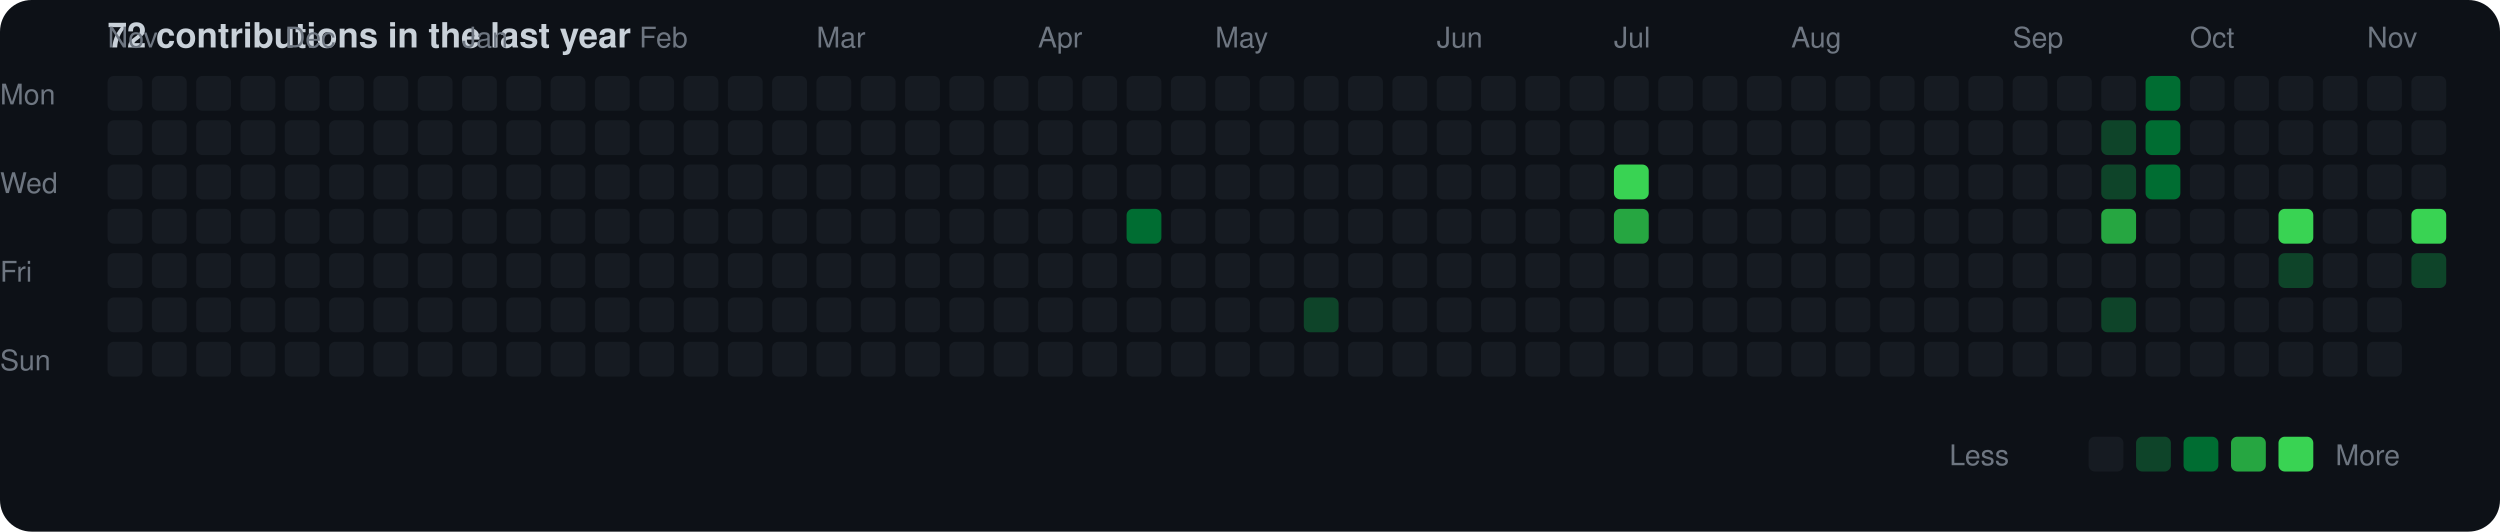
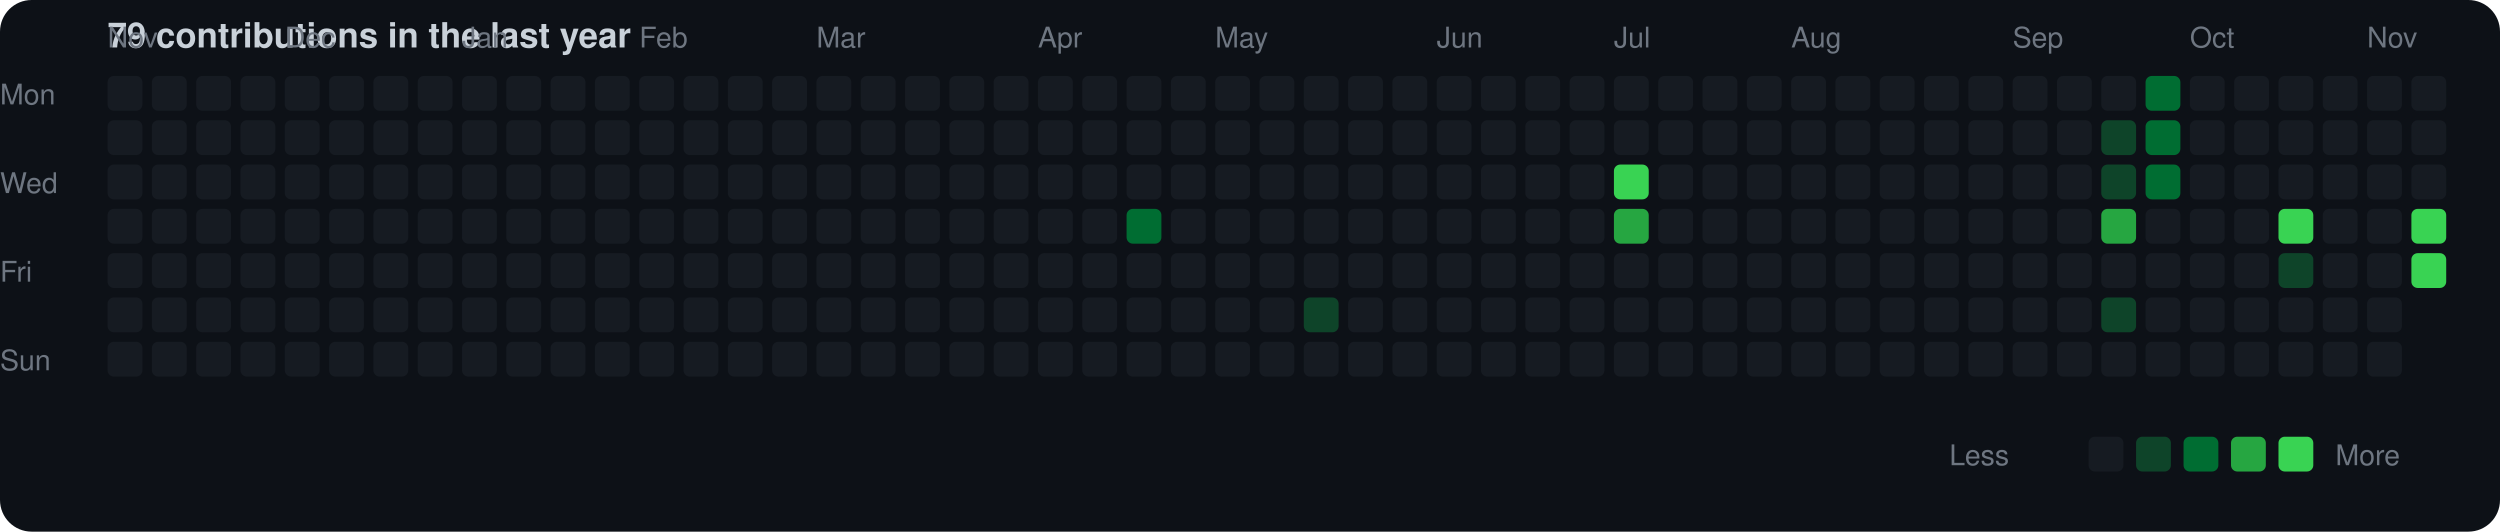
<svg xmlns="http://www.w3.org/2000/svg" width="790" height="168" viewBox="0 0 790 168" font-family="ui-sans-serif, -apple-system, Segoe UI, Helvetica, Arial, sans-serif">
  <rect width="790" height="168" rx="10" fill="#0d1117" />
-   <text x="34" y="15" fill="#c9d1d9" font-size="11" font-weight="600">72 contributions in the last year</text>
+   <text x="34" y="15" fill="#c9d1d9" font-size="11" font-weight="600">79 contributions in the last year</text>
  <text x="0" y="33" fill="#6e7681" font-size="9">Mon</text>
  <text x="0" y="61" fill="#6e7681" font-size="9">Wed</text>
  <text x="0" y="89" fill="#6e7681" font-size="9">Fri</text>
  <text x="0" y="117" fill="#6e7681" font-size="9">Sun</text>
  <text x="34" y="15" fill="#6e7681" font-size="9">Nov</text>
  <text x="90" y="15" fill="#6e7681" font-size="9">Dec</text>
  <text x="146" y="15" fill="#6e7681" font-size="9">Jan</text>
  <text x="202" y="15" fill="#6e7681" font-size="9">Feb</text>
  <text x="258" y="15" fill="#6e7681" font-size="9">Mar</text>
  <text x="328" y="15" fill="#6e7681" font-size="9">Apr</text>
  <text x="384" y="15" fill="#6e7681" font-size="9">May</text>
  <text x="454" y="15" fill="#6e7681" font-size="9">Jun</text>
  <text x="510" y="15" fill="#6e7681" font-size="9">Jul</text>
  <text x="566" y="15" fill="#6e7681" font-size="9">Aug</text>
  <text x="636" y="15" fill="#6e7681" font-size="9">Sep</text>
  <text x="692" y="15" fill="#6e7681" font-size="9">Oct</text>
  <text x="748" y="15" fill="#6e7681" font-size="9">Nov</text>
  <rect x="34" y="24" width="11" height="11" rx="2" fill="#161b22" />
  <rect x="34" y="38" width="11" height="11" rx="2" fill="#161b22" />
  <rect x="34" y="52" width="11" height="11" rx="2" fill="#161b22" />
  <rect x="34" y="66" width="11" height="11" rx="2" fill="#161b22" />
  <rect x="34" y="80" width="11" height="11" rx="2" fill="#161b22" />
  <rect x="34" y="94" width="11" height="11" rx="2" fill="#161b22" />
  <rect x="34" y="108" width="11" height="11" rx="2" fill="#161b22" />
  <rect x="48" y="24" width="11" height="11" rx="2" fill="#161b22" />
  <rect x="48" y="38" width="11" height="11" rx="2" fill="#161b22" />
  <rect x="48" y="52" width="11" height="11" rx="2" fill="#161b22" />
  <rect x="48" y="66" width="11" height="11" rx="2" fill="#161b22" />
  <rect x="48" y="80" width="11" height="11" rx="2" fill="#161b22" />
  <rect x="48" y="94" width="11" height="11" rx="2" fill="#161b22" />
  <rect x="48" y="108" width="11" height="11" rx="2" fill="#161b22" />
  <rect x="62" y="24" width="11" height="11" rx="2" fill="#161b22" />
  <rect x="62" y="38" width="11" height="11" rx="2" fill="#161b22" />
  <rect x="62" y="52" width="11" height="11" rx="2" fill="#161b22" />
  <rect x="62" y="66" width="11" height="11" rx="2" fill="#161b22" />
  <rect x="62" y="80" width="11" height="11" rx="2" fill="#161b22" />
  <rect x="62" y="94" width="11" height="11" rx="2" fill="#161b22" />
  <rect x="62" y="108" width="11" height="11" rx="2" fill="#161b22" />
  <rect x="76" y="24" width="11" height="11" rx="2" fill="#161b22" />
  <rect x="76" y="38" width="11" height="11" rx="2" fill="#161b22" />
  <rect x="76" y="52" width="11" height="11" rx="2" fill="#161b22" />
  <rect x="76" y="66" width="11" height="11" rx="2" fill="#161b22" />
  <rect x="76" y="80" width="11" height="11" rx="2" fill="#161b22" />
  <rect x="76" y="94" width="11" height="11" rx="2" fill="#161b22" />
  <rect x="76" y="108" width="11" height="11" rx="2" fill="#161b22" />
  <rect x="90" y="24" width="11" height="11" rx="2" fill="#161b22" />
  <rect x="90" y="38" width="11" height="11" rx="2" fill="#161b22" />
  <rect x="90" y="52" width="11" height="11" rx="2" fill="#161b22" />
  <rect x="90" y="66" width="11" height="11" rx="2" fill="#161b22" />
  <rect x="90" y="80" width="11" height="11" rx="2" fill="#161b22" />
  <rect x="90" y="94" width="11" height="11" rx="2" fill="#161b22" />
  <rect x="90" y="108" width="11" height="11" rx="2" fill="#161b22" />
  <rect x="104" y="24" width="11" height="11" rx="2" fill="#161b22" />
  <rect x="104" y="38" width="11" height="11" rx="2" fill="#161b22" />
  <rect x="104" y="52" width="11" height="11" rx="2" fill="#161b22" />
  <rect x="104" y="66" width="11" height="11" rx="2" fill="#161b22" />
  <rect x="104" y="80" width="11" height="11" rx="2" fill="#161b22" />
  <rect x="104" y="94" width="11" height="11" rx="2" fill="#161b22" />
  <rect x="104" y="108" width="11" height="11" rx="2" fill="#161b22" />
  <rect x="118" y="24" width="11" height="11" rx="2" fill="#161b22" />
  <rect x="118" y="38" width="11" height="11" rx="2" fill="#161b22" />
  <rect x="118" y="52" width="11" height="11" rx="2" fill="#161b22" />
  <rect x="118" y="66" width="11" height="11" rx="2" fill="#161b22" />
  <rect x="118" y="80" width="11" height="11" rx="2" fill="#161b22" />
  <rect x="118" y="94" width="11" height="11" rx="2" fill="#161b22" />
  <rect x="118" y="108" width="11" height="11" rx="2" fill="#161b22" />
  <rect x="132" y="24" width="11" height="11" rx="2" fill="#161b22" />
  <rect x="132" y="38" width="11" height="11" rx="2" fill="#161b22" />
  <rect x="132" y="52" width="11" height="11" rx="2" fill="#161b22" />
  <rect x="132" y="66" width="11" height="11" rx="2" fill="#161b22" />
  <rect x="132" y="80" width="11" height="11" rx="2" fill="#161b22" />
  <rect x="132" y="94" width="11" height="11" rx="2" fill="#161b22" />
  <rect x="132" y="108" width="11" height="11" rx="2" fill="#161b22" />
  <rect x="146" y="24" width="11" height="11" rx="2" fill="#161b22" />
  <rect x="146" y="38" width="11" height="11" rx="2" fill="#161b22" />
  <rect x="146" y="52" width="11" height="11" rx="2" fill="#161b22" />
  <rect x="146" y="66" width="11" height="11" rx="2" fill="#161b22" />
  <rect x="146" y="80" width="11" height="11" rx="2" fill="#161b22" />
  <rect x="146" y="94" width="11" height="11" rx="2" fill="#161b22" />
  <rect x="146" y="108" width="11" height="11" rx="2" fill="#161b22" />
  <rect x="160" y="24" width="11" height="11" rx="2" fill="#161b22" />
  <rect x="160" y="38" width="11" height="11" rx="2" fill="#161b22" />
  <rect x="160" y="52" width="11" height="11" rx="2" fill="#161b22" />
  <rect x="160" y="66" width="11" height="11" rx="2" fill="#161b22" />
  <rect x="160" y="80" width="11" height="11" rx="2" fill="#161b22" />
  <rect x="160" y="94" width="11" height="11" rx="2" fill="#161b22" />
  <rect x="160" y="108" width="11" height="11" rx="2" fill="#161b22" />
  <rect x="174" y="24" width="11" height="11" rx="2" fill="#161b22" />
  <rect x="174" y="38" width="11" height="11" rx="2" fill="#161b22" />
  <rect x="174" y="52" width="11" height="11" rx="2" fill="#161b22" />
  <rect x="174" y="66" width="11" height="11" rx="2" fill="#161b22" />
  <rect x="174" y="80" width="11" height="11" rx="2" fill="#161b22" />
  <rect x="174" y="94" width="11" height="11" rx="2" fill="#161b22" />
  <rect x="174" y="108" width="11" height="11" rx="2" fill="#161b22" />
  <rect x="188" y="24" width="11" height="11" rx="2" fill="#161b22" />
  <rect x="188" y="38" width="11" height="11" rx="2" fill="#161b22" />
  <rect x="188" y="52" width="11" height="11" rx="2" fill="#161b22" />
  <rect x="188" y="66" width="11" height="11" rx="2" fill="#161b22" />
  <rect x="188" y="80" width="11" height="11" rx="2" fill="#161b22" />
  <rect x="188" y="94" width="11" height="11" rx="2" fill="#161b22" />
  <rect x="188" y="108" width="11" height="11" rx="2" fill="#161b22" />
  <rect x="202" y="24" width="11" height="11" rx="2" fill="#161b22" />
  <rect x="202" y="38" width="11" height="11" rx="2" fill="#161b22" />
  <rect x="202" y="52" width="11" height="11" rx="2" fill="#161b22" />
  <rect x="202" y="66" width="11" height="11" rx="2" fill="#161b22" />
  <rect x="202" y="80" width="11" height="11" rx="2" fill="#161b22" />
  <rect x="202" y="94" width="11" height="11" rx="2" fill="#161b22" />
  <rect x="202" y="108" width="11" height="11" rx="2" fill="#161b22" />
  <rect x="216" y="24" width="11" height="11" rx="2" fill="#161b22" />
  <rect x="216" y="38" width="11" height="11" rx="2" fill="#161b22" />
  <rect x="216" y="52" width="11" height="11" rx="2" fill="#161b22" />
  <rect x="216" y="66" width="11" height="11" rx="2" fill="#161b22" />
  <rect x="216" y="80" width="11" height="11" rx="2" fill="#161b22" />
  <rect x="216" y="94" width="11" height="11" rx="2" fill="#161b22" />
  <rect x="216" y="108" width="11" height="11" rx="2" fill="#161b22" />
  <rect x="230" y="24" width="11" height="11" rx="2" fill="#161b22" />
  <rect x="230" y="38" width="11" height="11" rx="2" fill="#161b22" />
  <rect x="230" y="52" width="11" height="11" rx="2" fill="#161b22" />
  <rect x="230" y="66" width="11" height="11" rx="2" fill="#161b22" />
  <rect x="230" y="80" width="11" height="11" rx="2" fill="#161b22" />
  <rect x="230" y="94" width="11" height="11" rx="2" fill="#161b22" />
  <rect x="230" y="108" width="11" height="11" rx="2" fill="#161b22" />
  <rect x="244" y="24" width="11" height="11" rx="2" fill="#161b22" />
  <rect x="244" y="38" width="11" height="11" rx="2" fill="#161b22" />
  <rect x="244" y="52" width="11" height="11" rx="2" fill="#161b22" />
  <rect x="244" y="66" width="11" height="11" rx="2" fill="#161b22" />
  <rect x="244" y="80" width="11" height="11" rx="2" fill="#161b22" />
  <rect x="244" y="94" width="11" height="11" rx="2" fill="#161b22" />
  <rect x="244" y="108" width="11" height="11" rx="2" fill="#161b22" />
  <rect x="258" y="24" width="11" height="11" rx="2" fill="#161b22" />
  <rect x="258" y="38" width="11" height="11" rx="2" fill="#161b22" />
  <rect x="258" y="52" width="11" height="11" rx="2" fill="#161b22" />
  <rect x="258" y="66" width="11" height="11" rx="2" fill="#161b22" />
  <rect x="258" y="80" width="11" height="11" rx="2" fill="#161b22" />
  <rect x="258" y="94" width="11" height="11" rx="2" fill="#161b22" />
  <rect x="258" y="108" width="11" height="11" rx="2" fill="#161b22" />
  <rect x="272" y="24" width="11" height="11" rx="2" fill="#161b22" />
  <rect x="272" y="38" width="11" height="11" rx="2" fill="#161b22" />
  <rect x="272" y="52" width="11" height="11" rx="2" fill="#161b22" />
  <rect x="272" y="66" width="11" height="11" rx="2" fill="#161b22" />
  <rect x="272" y="80" width="11" height="11" rx="2" fill="#161b22" />
  <rect x="272" y="94" width="11" height="11" rx="2" fill="#161b22" />
  <rect x="272" y="108" width="11" height="11" rx="2" fill="#161b22" />
  <rect x="286" y="24" width="11" height="11" rx="2" fill="#161b22" />
  <rect x="286" y="38" width="11" height="11" rx="2" fill="#161b22" />
  <rect x="286" y="52" width="11" height="11" rx="2" fill="#161b22" />
  <rect x="286" y="66" width="11" height="11" rx="2" fill="#161b22" />
  <rect x="286" y="80" width="11" height="11" rx="2" fill="#161b22" />
  <rect x="286" y="94" width="11" height="11" rx="2" fill="#161b22" />
  <rect x="286" y="108" width="11" height="11" rx="2" fill="#161b22" />
  <rect x="300" y="24" width="11" height="11" rx="2" fill="#161b22" />
  <rect x="300" y="38" width="11" height="11" rx="2" fill="#161b22" />
  <rect x="300" y="52" width="11" height="11" rx="2" fill="#161b22" />
  <rect x="300" y="66" width="11" height="11" rx="2" fill="#161b22" />
  <rect x="300" y="80" width="11" height="11" rx="2" fill="#161b22" />
  <rect x="300" y="94" width="11" height="11" rx="2" fill="#161b22" />
  <rect x="300" y="108" width="11" height="11" rx="2" fill="#161b22" />
  <rect x="314" y="24" width="11" height="11" rx="2" fill="#161b22" />
  <rect x="314" y="38" width="11" height="11" rx="2" fill="#161b22" />
  <rect x="314" y="52" width="11" height="11" rx="2" fill="#161b22" />
  <rect x="314" y="66" width="11" height="11" rx="2" fill="#161b22" />
  <rect x="314" y="80" width="11" height="11" rx="2" fill="#161b22" />
  <rect x="314" y="94" width="11" height="11" rx="2" fill="#161b22" />
  <rect x="314" y="108" width="11" height="11" rx="2" fill="#161b22" />
  <rect x="328" y="24" width="11" height="11" rx="2" fill="#161b22" />
  <rect x="328" y="38" width="11" height="11" rx="2" fill="#161b22" />
  <rect x="328" y="52" width="11" height="11" rx="2" fill="#161b22" />
  <rect x="328" y="66" width="11" height="11" rx="2" fill="#161b22" />
  <rect x="328" y="80" width="11" height="11" rx="2" fill="#161b22" />
  <rect x="328" y="94" width="11" height="11" rx="2" fill="#161b22" />
  <rect x="328" y="108" width="11" height="11" rx="2" fill="#161b22" />
  <rect x="342" y="24" width="11" height="11" rx="2" fill="#161b22" />
  <rect x="342" y="38" width="11" height="11" rx="2" fill="#161b22" />
  <rect x="342" y="52" width="11" height="11" rx="2" fill="#161b22" />
  <rect x="342" y="66" width="11" height="11" rx="2" fill="#161b22" />
  <rect x="342" y="80" width="11" height="11" rx="2" fill="#161b22" />
  <rect x="342" y="94" width="11" height="11" rx="2" fill="#161b22" />
  <rect x="342" y="108" width="11" height="11" rx="2" fill="#161b22" />
  <rect x="356" y="24" width="11" height="11" rx="2" fill="#161b22" />
  <rect x="356" y="38" width="11" height="11" rx="2" fill="#161b22" />
  <rect x="356" y="52" width="11" height="11" rx="2" fill="#161b22" />
  <rect x="356" y="66" width="11" height="11" rx="2" fill="#006d32" />
  <rect x="356" y="80" width="11" height="11" rx="2" fill="#161b22" />
  <rect x="356" y="94" width="11" height="11" rx="2" fill="#161b22" />
  <rect x="356" y="108" width="11" height="11" rx="2" fill="#161b22" />
  <rect x="370" y="24" width="11" height="11" rx="2" fill="#161b22" />
  <rect x="370" y="38" width="11" height="11" rx="2" fill="#161b22" />
  <rect x="370" y="52" width="11" height="11" rx="2" fill="#161b22" />
  <rect x="370" y="66" width="11" height="11" rx="2" fill="#161b22" />
  <rect x="370" y="80" width="11" height="11" rx="2" fill="#161b22" />
  <rect x="370" y="94" width="11" height="11" rx="2" fill="#161b22" />
  <rect x="370" y="108" width="11" height="11" rx="2" fill="#161b22" />
  <rect x="384" y="24" width="11" height="11" rx="2" fill="#161b22" />
  <rect x="384" y="38" width="11" height="11" rx="2" fill="#161b22" />
  <rect x="384" y="52" width="11" height="11" rx="2" fill="#161b22" />
  <rect x="384" y="66" width="11" height="11" rx="2" fill="#161b22" />
  <rect x="384" y="80" width="11" height="11" rx="2" fill="#161b22" />
  <rect x="384" y="94" width="11" height="11" rx="2" fill="#161b22" />
  <rect x="384" y="108" width="11" height="11" rx="2" fill="#161b22" />
  <rect x="398" y="24" width="11" height="11" rx="2" fill="#161b22" />
  <rect x="398" y="38" width="11" height="11" rx="2" fill="#161b22" />
  <rect x="398" y="52" width="11" height="11" rx="2" fill="#161b22" />
  <rect x="398" y="66" width="11" height="11" rx="2" fill="#161b22" />
  <rect x="398" y="80" width="11" height="11" rx="2" fill="#161b22" />
  <rect x="398" y="94" width="11" height="11" rx="2" fill="#161b22" />
  <rect x="398" y="108" width="11" height="11" rx="2" fill="#161b22" />
  <rect x="412" y="24" width="11" height="11" rx="2" fill="#161b22" />
  <rect x="412" y="38" width="11" height="11" rx="2" fill="#161b22" />
  <rect x="412" y="52" width="11" height="11" rx="2" fill="#161b22" />
  <rect x="412" y="66" width="11" height="11" rx="2" fill="#161b22" />
  <rect x="412" y="80" width="11" height="11" rx="2" fill="#161b22" />
  <rect x="412" y="94" width="11" height="11" rx="2" fill="#0e4429" />
  <rect x="412" y="108" width="11" height="11" rx="2" fill="#161b22" />
  <rect x="426" y="24" width="11" height="11" rx="2" fill="#161b22" />
  <rect x="426" y="38" width="11" height="11" rx="2" fill="#161b22" />
  <rect x="426" y="52" width="11" height="11" rx="2" fill="#161b22" />
  <rect x="426" y="66" width="11" height="11" rx="2" fill="#161b22" />
  <rect x="426" y="80" width="11" height="11" rx="2" fill="#161b22" />
  <rect x="426" y="94" width="11" height="11" rx="2" fill="#161b22" />
  <rect x="426" y="108" width="11" height="11" rx="2" fill="#161b22" />
  <rect x="440" y="24" width="11" height="11" rx="2" fill="#161b22" />
  <rect x="440" y="38" width="11" height="11" rx="2" fill="#161b22" />
  <rect x="440" y="52" width="11" height="11" rx="2" fill="#161b22" />
  <rect x="440" y="66" width="11" height="11" rx="2" fill="#161b22" />
  <rect x="440" y="80" width="11" height="11" rx="2" fill="#161b22" />
  <rect x="440" y="94" width="11" height="11" rx="2" fill="#161b22" />
  <rect x="440" y="108" width="11" height="11" rx="2" fill="#161b22" />
  <rect x="454" y="24" width="11" height="11" rx="2" fill="#161b22" />
  <rect x="454" y="38" width="11" height="11" rx="2" fill="#161b22" />
  <rect x="454" y="52" width="11" height="11" rx="2" fill="#161b22" />
  <rect x="454" y="66" width="11" height="11" rx="2" fill="#161b22" />
  <rect x="454" y="80" width="11" height="11" rx="2" fill="#161b22" />
  <rect x="454" y="94" width="11" height="11" rx="2" fill="#161b22" />
  <rect x="454" y="108" width="11" height="11" rx="2" fill="#161b22" />
  <rect x="468" y="24" width="11" height="11" rx="2" fill="#161b22" />
  <rect x="468" y="38" width="11" height="11" rx="2" fill="#161b22" />
  <rect x="468" y="52" width="11" height="11" rx="2" fill="#161b22" />
  <rect x="468" y="66" width="11" height="11" rx="2" fill="#161b22" />
  <rect x="468" y="80" width="11" height="11" rx="2" fill="#161b22" />
  <rect x="468" y="94" width="11" height="11" rx="2" fill="#161b22" />
  <rect x="468" y="108" width="11" height="11" rx="2" fill="#161b22" />
  <rect x="482" y="24" width="11" height="11" rx="2" fill="#161b22" />
  <rect x="482" y="38" width="11" height="11" rx="2" fill="#161b22" />
  <rect x="482" y="52" width="11" height="11" rx="2" fill="#161b22" />
  <rect x="482" y="66" width="11" height="11" rx="2" fill="#161b22" />
  <rect x="482" y="80" width="11" height="11" rx="2" fill="#161b22" />
  <rect x="482" y="94" width="11" height="11" rx="2" fill="#161b22" />
  <rect x="482" y="108" width="11" height="11" rx="2" fill="#161b22" />
  <rect x="496" y="24" width="11" height="11" rx="2" fill="#161b22" />
  <rect x="496" y="38" width="11" height="11" rx="2" fill="#161b22" />
  <rect x="496" y="52" width="11" height="11" rx="2" fill="#161b22" />
  <rect x="496" y="66" width="11" height="11" rx="2" fill="#161b22" />
  <rect x="496" y="80" width="11" height="11" rx="2" fill="#161b22" />
  <rect x="496" y="94" width="11" height="11" rx="2" fill="#161b22" />
  <rect x="496" y="108" width="11" height="11" rx="2" fill="#161b22" />
  <rect x="510" y="24" width="11" height="11" rx="2" fill="#161b22" />
  <rect x="510" y="38" width="11" height="11" rx="2" fill="#161b22" />
  <rect x="510" y="52" width="11" height="11" rx="2" fill="#39d353" />
  <rect x="510" y="66" width="11" height="11" rx="2" fill="#26a641" />
  <rect x="510" y="80" width="11" height="11" rx="2" fill="#161b22" />
  <rect x="510" y="94" width="11" height="11" rx="2" fill="#161b22" />
  <rect x="510" y="108" width="11" height="11" rx="2" fill="#161b22" />
  <rect x="524" y="24" width="11" height="11" rx="2" fill="#161b22" />
  <rect x="524" y="38" width="11" height="11" rx="2" fill="#161b22" />
  <rect x="524" y="52" width="11" height="11" rx="2" fill="#161b22" />
  <rect x="524" y="66" width="11" height="11" rx="2" fill="#161b22" />
  <rect x="524" y="80" width="11" height="11" rx="2" fill="#161b22" />
  <rect x="524" y="94" width="11" height="11" rx="2" fill="#161b22" />
  <rect x="524" y="108" width="11" height="11" rx="2" fill="#161b22" />
  <rect x="538" y="24" width="11" height="11" rx="2" fill="#161b22" />
  <rect x="538" y="38" width="11" height="11" rx="2" fill="#161b22" />
  <rect x="538" y="52" width="11" height="11" rx="2" fill="#161b22" />
  <rect x="538" y="66" width="11" height="11" rx="2" fill="#161b22" />
  <rect x="538" y="80" width="11" height="11" rx="2" fill="#161b22" />
  <rect x="538" y="94" width="11" height="11" rx="2" fill="#161b22" />
  <rect x="538" y="108" width="11" height="11" rx="2" fill="#161b22" />
  <rect x="552" y="24" width="11" height="11" rx="2" fill="#161b22" />
  <rect x="552" y="38" width="11" height="11" rx="2" fill="#161b22" />
  <rect x="552" y="52" width="11" height="11" rx="2" fill="#161b22" />
  <rect x="552" y="66" width="11" height="11" rx="2" fill="#161b22" />
  <rect x="552" y="80" width="11" height="11" rx="2" fill="#161b22" />
  <rect x="552" y="94" width="11" height="11" rx="2" fill="#161b22" />
  <rect x="552" y="108" width="11" height="11" rx="2" fill="#161b22" />
  <rect x="566" y="24" width="11" height="11" rx="2" fill="#161b22" />
  <rect x="566" y="38" width="11" height="11" rx="2" fill="#161b22" />
  <rect x="566" y="52" width="11" height="11" rx="2" fill="#161b22" />
  <rect x="566" y="66" width="11" height="11" rx="2" fill="#161b22" />
  <rect x="566" y="80" width="11" height="11" rx="2" fill="#161b22" />
  <rect x="566" y="94" width="11" height="11" rx="2" fill="#161b22" />
  <rect x="566" y="108" width="11" height="11" rx="2" fill="#161b22" />
  <rect x="580" y="24" width="11" height="11" rx="2" fill="#161b22" />
  <rect x="580" y="38" width="11" height="11" rx="2" fill="#161b22" />
  <rect x="580" y="52" width="11" height="11" rx="2" fill="#161b22" />
  <rect x="580" y="66" width="11" height="11" rx="2" fill="#161b22" />
  <rect x="580" y="80" width="11" height="11" rx="2" fill="#161b22" />
  <rect x="580" y="94" width="11" height="11" rx="2" fill="#161b22" />
  <rect x="580" y="108" width="11" height="11" rx="2" fill="#161b22" />
  <rect x="594" y="24" width="11" height="11" rx="2" fill="#161b22" />
  <rect x="594" y="38" width="11" height="11" rx="2" fill="#161b22" />
  <rect x="594" y="52" width="11" height="11" rx="2" fill="#161b22" />
  <rect x="594" y="66" width="11" height="11" rx="2" fill="#161b22" />
  <rect x="594" y="80" width="11" height="11" rx="2" fill="#161b22" />
  <rect x="594" y="94" width="11" height="11" rx="2" fill="#161b22" />
  <rect x="594" y="108" width="11" height="11" rx="2" fill="#161b22" />
  <rect x="608" y="24" width="11" height="11" rx="2" fill="#161b22" />
  <rect x="608" y="38" width="11" height="11" rx="2" fill="#161b22" />
  <rect x="608" y="52" width="11" height="11" rx="2" fill="#161b22" />
  <rect x="608" y="66" width="11" height="11" rx="2" fill="#161b22" />
  <rect x="608" y="80" width="11" height="11" rx="2" fill="#161b22" />
  <rect x="608" y="94" width="11" height="11" rx="2" fill="#161b22" />
  <rect x="608" y="108" width="11" height="11" rx="2" fill="#161b22" />
  <rect x="622" y="24" width="11" height="11" rx="2" fill="#161b22" />
  <rect x="622" y="38" width="11" height="11" rx="2" fill="#161b22" />
  <rect x="622" y="52" width="11" height="11" rx="2" fill="#161b22" />
  <rect x="622" y="66" width="11" height="11" rx="2" fill="#161b22" />
  <rect x="622" y="80" width="11" height="11" rx="2" fill="#161b22" />
  <rect x="622" y="94" width="11" height="11" rx="2" fill="#161b22" />
  <rect x="622" y="108" width="11" height="11" rx="2" fill="#161b22" />
  <rect x="636" y="24" width="11" height="11" rx="2" fill="#161b22" />
  <rect x="636" y="38" width="11" height="11" rx="2" fill="#161b22" />
  <rect x="636" y="52" width="11" height="11" rx="2" fill="#161b22" />
  <rect x="636" y="66" width="11" height="11" rx="2" fill="#161b22" />
  <rect x="636" y="80" width="11" height="11" rx="2" fill="#161b22" />
  <rect x="636" y="94" width="11" height="11" rx="2" fill="#161b22" />
  <rect x="636" y="108" width="11" height="11" rx="2" fill="#161b22" />
  <rect x="650" y="24" width="11" height="11" rx="2" fill="#161b22" />
  <rect x="650" y="38" width="11" height="11" rx="2" fill="#161b22" />
  <rect x="650" y="52" width="11" height="11" rx="2" fill="#161b22" />
  <rect x="650" y="66" width="11" height="11" rx="2" fill="#161b22" />
  <rect x="650" y="80" width="11" height="11" rx="2" fill="#161b22" />
  <rect x="650" y="94" width="11" height="11" rx="2" fill="#161b22" />
  <rect x="650" y="108" width="11" height="11" rx="2" fill="#161b22" />
  <rect x="664" y="24" width="11" height="11" rx="2" fill="#161b22" />
  <rect x="664" y="38" width="11" height="11" rx="2" fill="#0e4429" />
  <rect x="664" y="52" width="11" height="11" rx="2" fill="#0e4429" />
  <rect x="664" y="66" width="11" height="11" rx="2" fill="#26a641" />
  <rect x="664" y="80" width="11" height="11" rx="2" fill="#161b22" />
  <rect x="664" y="94" width="11" height="11" rx="2" fill="#0e4429" />
  <rect x="664" y="108" width="11" height="11" rx="2" fill="#161b22" />
  <rect x="678" y="24" width="11" height="11" rx="2" fill="#006d32" />
  <rect x="678" y="38" width="11" height="11" rx="2" fill="#006d32" />
  <rect x="678" y="52" width="11" height="11" rx="2" fill="#006d32" />
  <rect x="678" y="66" width="11" height="11" rx="2" fill="#161b22" />
  <rect x="678" y="80" width="11" height="11" rx="2" fill="#161b22" />
  <rect x="678" y="94" width="11" height="11" rx="2" fill="#161b22" />
  <rect x="678" y="108" width="11" height="11" rx="2" fill="#161b22" />
  <rect x="692" y="24" width="11" height="11" rx="2" fill="#161b22" />
  <rect x="692" y="38" width="11" height="11" rx="2" fill="#161b22" />
  <rect x="692" y="52" width="11" height="11" rx="2" fill="#161b22" />
  <rect x="692" y="66" width="11" height="11" rx="2" fill="#161b22" />
  <rect x="692" y="80" width="11" height="11" rx="2" fill="#161b22" />
  <rect x="692" y="94" width="11" height="11" rx="2" fill="#161b22" />
  <rect x="692" y="108" width="11" height="11" rx="2" fill="#161b22" />
  <rect x="706" y="24" width="11" height="11" rx="2" fill="#161b22" />
  <rect x="706" y="38" width="11" height="11" rx="2" fill="#161b22" />
  <rect x="706" y="52" width="11" height="11" rx="2" fill="#161b22" />
  <rect x="706" y="66" width="11" height="11" rx="2" fill="#161b22" />
  <rect x="706" y="80" width="11" height="11" rx="2" fill="#161b22" />
  <rect x="706" y="94" width="11" height="11" rx="2" fill="#161b22" />
  <rect x="706" y="108" width="11" height="11" rx="2" fill="#161b22" />
  <rect x="720" y="24" width="11" height="11" rx="2" fill="#161b22" />
  <rect x="720" y="38" width="11" height="11" rx="2" fill="#161b22" />
  <rect x="720" y="52" width="11" height="11" rx="2" fill="#161b22" />
  <rect x="720" y="66" width="11" height="11" rx="2" fill="#39d353" />
  <rect x="720" y="80" width="11" height="11" rx="2" fill="#0e4429" />
  <rect x="720" y="94" width="11" height="11" rx="2" fill="#161b22" />
  <rect x="720" y="108" width="11" height="11" rx="2" fill="#161b22" />
  <rect x="734" y="24" width="11" height="11" rx="2" fill="#161b22" />
  <rect x="734" y="38" width="11" height="11" rx="2" fill="#161b22" />
  <rect x="734" y="52" width="11" height="11" rx="2" fill="#161b22" />
  <rect x="734" y="66" width="11" height="11" rx="2" fill="#161b22" />
  <rect x="734" y="80" width="11" height="11" rx="2" fill="#161b22" />
  <rect x="734" y="94" width="11" height="11" rx="2" fill="#161b22" />
  <rect x="734" y="108" width="11" height="11" rx="2" fill="#161b22" />
  <rect x="748" y="24" width="11" height="11" rx="2" fill="#161b22" />
  <rect x="748" y="38" width="11" height="11" rx="2" fill="#161b22" />
  <rect x="748" y="52" width="11" height="11" rx="2" fill="#161b22" />
  <rect x="748" y="66" width="11" height="11" rx="2" fill="#161b22" />
  <rect x="748" y="80" width="11" height="11" rx="2" fill="#161b22" />
  <rect x="748" y="94" width="11" height="11" rx="2" fill="#161b22" />
  <rect x="748" y="108" width="11" height="11" rx="2" fill="#161b22" />
  <rect x="762" y="24" width="11" height="11" rx="2" fill="#161b22" />
  <rect x="762" y="38" width="11" height="11" rx="2" fill="#161b22" />
  <rect x="762" y="52" width="11" height="11" rx="2" fill="#161b22" />
  <rect x="762" y="66" width="11" height="11" rx="2" fill="#39d353" />
-   <rect x="762" y="80" width="11" height="11" rx="2" fill="#0e4429" />
+   <rect x="762" y="80" width="11" height="11" rx="2" fill="#39d353" />
  <text x="616" y="147" fill="#6e7681" font-size="9">Less</text>
  <rect x="660" y="138" width="11" height="11" rx="2" fill="#161b22" />
  <rect x="675" y="138" width="11" height="11" rx="2" fill="#0e4429" />
  <rect x="690" y="138" width="11" height="11" rx="2" fill="#006d32" />
  <rect x="705" y="138" width="11" height="11" rx="2" fill="#26a641" />
  <rect x="720" y="138" width="11" height="11" rx="2" fill="#39d353" />
  <text x="738" y="147" fill="#6e7681" font-size="9">More</text>
</svg>
